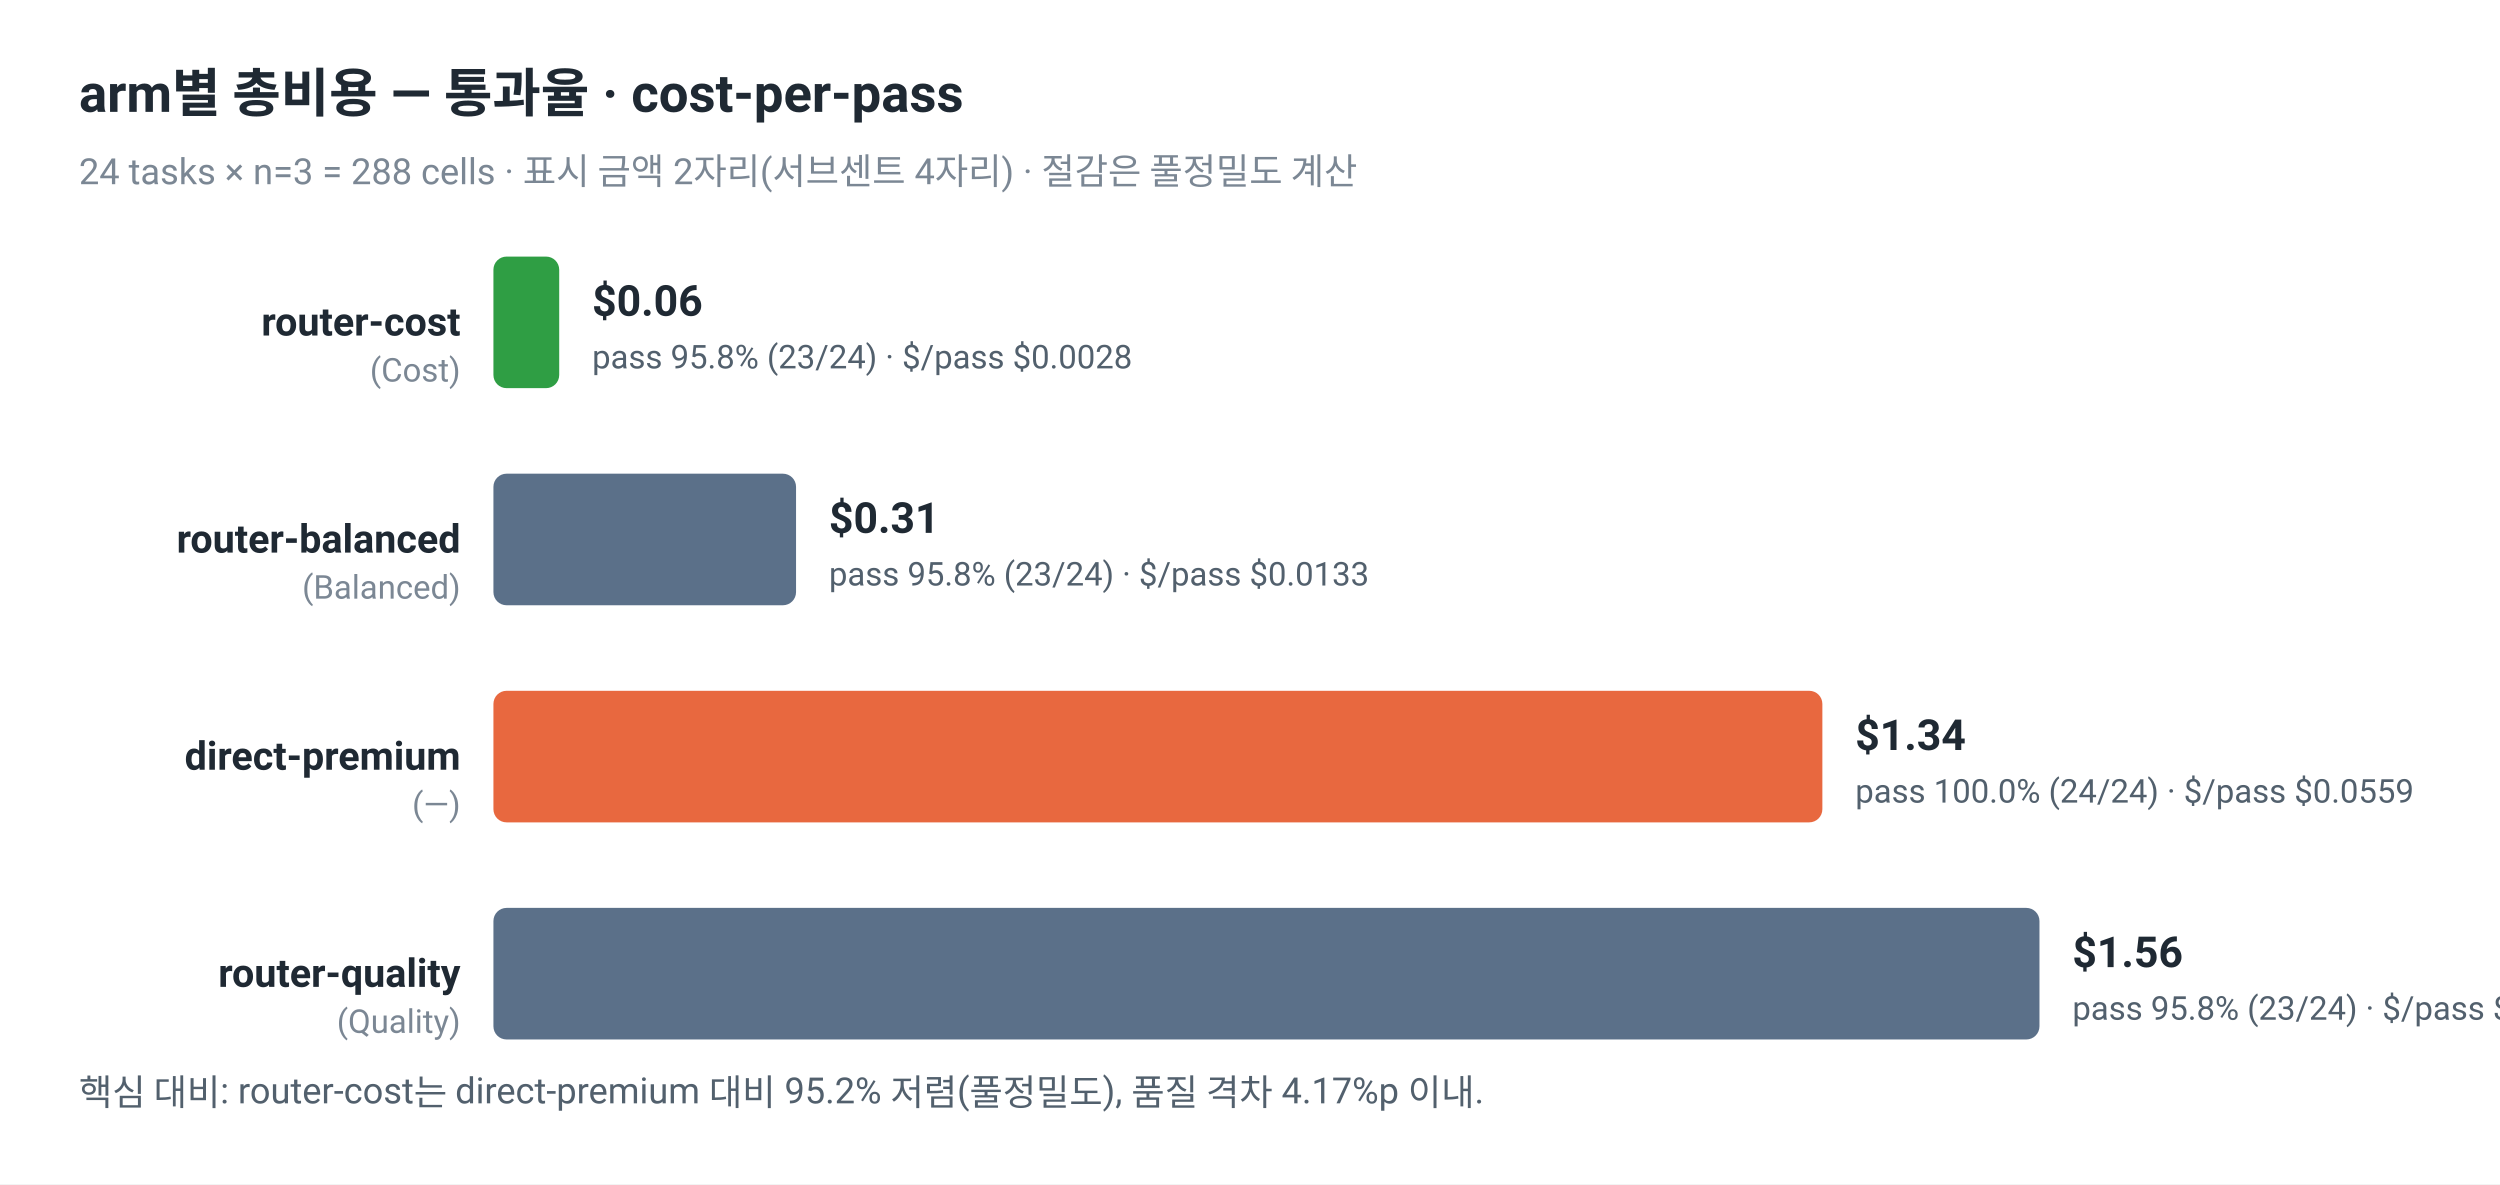
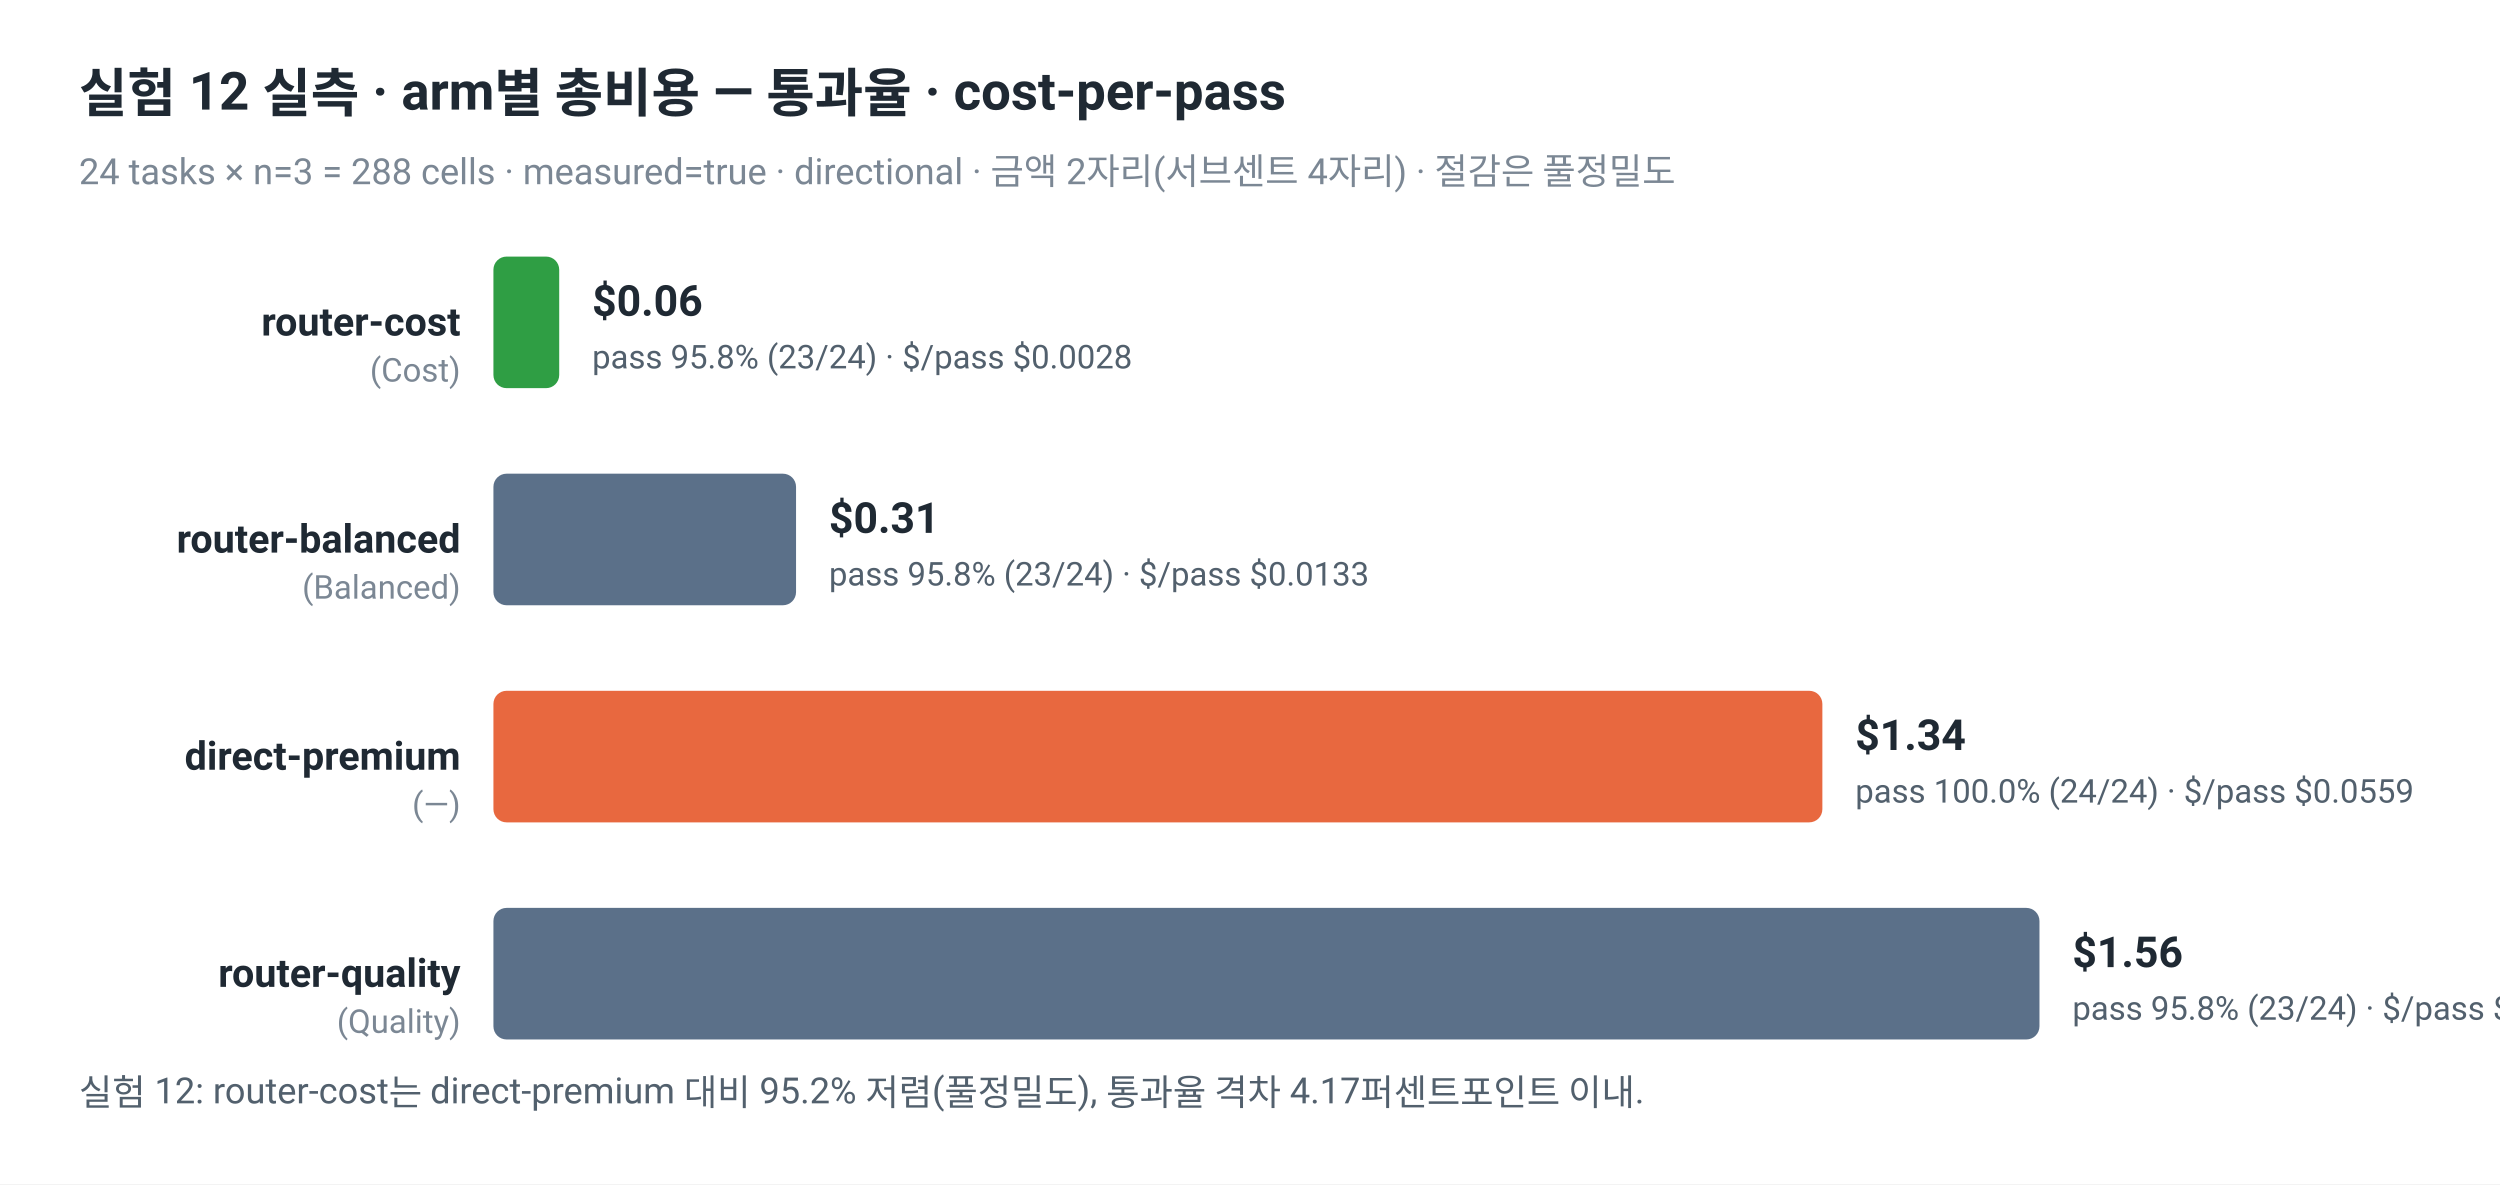
- <svg xmlns="http://www.w3.org/2000/svg" width="760" height="360" viewBox="0 0 760 360" font-family="-apple-system, BlinkMacSystemFont, 'Segoe UI', Roboto, sans-serif" role="img" aria-label="Per-arm total cost bar chart. router-cost $0.06 versus direct-premium $1.34; each bar annotated with task pass-rate and cost-per-pass.">
+ <svg xmlns="http://www.w3.org/2000/svg" width="760" height="360" viewBox="0 0 760 360" font-family="-apple-system, BlinkMacSystemFont, 'Segoe UI', Roboto, sans-serif" role="img" aria-label="Experiment 12, one measured run. Per-arm total cost bar chart. router-cost $0.06 versus direct-premium $1.34; each bar annotated with task pass-rate and cost-per-pass.">
  <rect x="0" y="0" width="760" height="360" fill="#ffffff" />
-   <text x="24" y="34" font-size="16" fill="#1f2933" text-anchor="start" font-weight="700">arm별 총비용 — 통과율 · cost-per-pass</text>
-   <text x="24" y="56" font-size="11" fill="#7b8794" text-anchor="start">24 tasks × n=3 = 288 cells · 표시 금액 2자리(서브센트 4자리) · 절감은 풀정밀도 계산</text>
+   <text x="24" y="34" font-size="16" fill="#1f2933" text-anchor="start" font-weight="700">실험 12 실측 · arm별 총비용 — 통과율 · cost-per-pass</text>
+   <text x="24" y="56" font-size="11" fill="#7b8794" text-anchor="start">24 tasks × n=3 = 288 cells · measured=true · directional · 금액 2자리(서브센트 4자리) · 절감은 풀정밀도</text>
  <text x="140" y="102.0" font-size="12" fill="#1f2933" text-anchor="end" font-weight="600">router-cost</text>
  <text x="140" y="116.0" font-size="10" fill="#7b8794" text-anchor="end">(Cost)</text>
  <rect x="150" y="78" width="20" height="40" rx="4" fill="#2f9e44" />
  <text x="180" y="96.0" font-size="13" fill="#1f2933" text-anchor="start" font-weight="700">$0.06</text>
  <text x="180" y="112.0" font-size="10" fill="#52606d" text-anchor="start">pass 95.8% (23/24) · $/pass $0.0028</text>
  <text x="140" y="168.0" font-size="12" fill="#1f2933" text-anchor="end" font-weight="600">router-balanced</text>
  <text x="140" y="182.0" font-size="10" fill="#7b8794" text-anchor="end">(Balanced)</text>
  <rect x="150" y="144" width="92" height="40" rx="4" fill="#5b7089" />
  <text x="252" y="162.0" font-size="13" fill="#1f2933" text-anchor="start" font-weight="700">$0.31</text>
  <text x="252" y="178.0" font-size="10" fill="#52606d" text-anchor="start">pass 95.8% (23/24) · $/pass $0.0133</text>
  <text x="140" y="234.0" font-size="12" fill="#1f2933" text-anchor="end" font-weight="600">direct-premium</text>
  <text x="140" y="248.0" font-size="10" fill="#7b8794" text-anchor="end">(—)</text>
  <rect x="150" y="210" width="404" height="40" rx="4" fill="#e8683f" />
  <text x="564" y="228.0" font-size="13" fill="#1f2933" text-anchor="start" font-weight="700">$1.34</text>
  <text x="564" y="244.0" font-size="10" fill="#52606d" text-anchor="start">pass 100.0% (24/24) · $/pass $0.0559</text>
  <text x="140" y="300.0" font-size="12" fill="#1f2933" text-anchor="end" font-weight="600">router-quality</text>
  <text x="140" y="314.0" font-size="10" fill="#7b8794" text-anchor="end">(Quality)</text>
  <rect x="150" y="276" width="470" height="40" rx="4" fill="#5b7089" />
  <text x="630" y="294.0" font-size="13" fill="#1f2933" text-anchor="start" font-weight="700">$1.56</text>
  <text x="630" y="310.0" font-size="10" fill="#52606d" text-anchor="start">pass 95.8% (23/24) · $/pass $0.0678</text>
-   <text x="24" y="336" font-size="11" fill="#52606d" text-anchor="start">핵심 대비: router-cost는 direct-premium 대비 95.2% 저렴(풀정밀도), 품질 격차 4.17%p 이내.</text>
+   <text x="24" y="336" font-size="11" fill="#52606d" text-anchor="start">실험 12: router-cost는 direct-premium 대비 95.2% 저렴(풀정밀도), 통과율 격차 4.17퍼센트포인트 이내.</text>
</svg>
